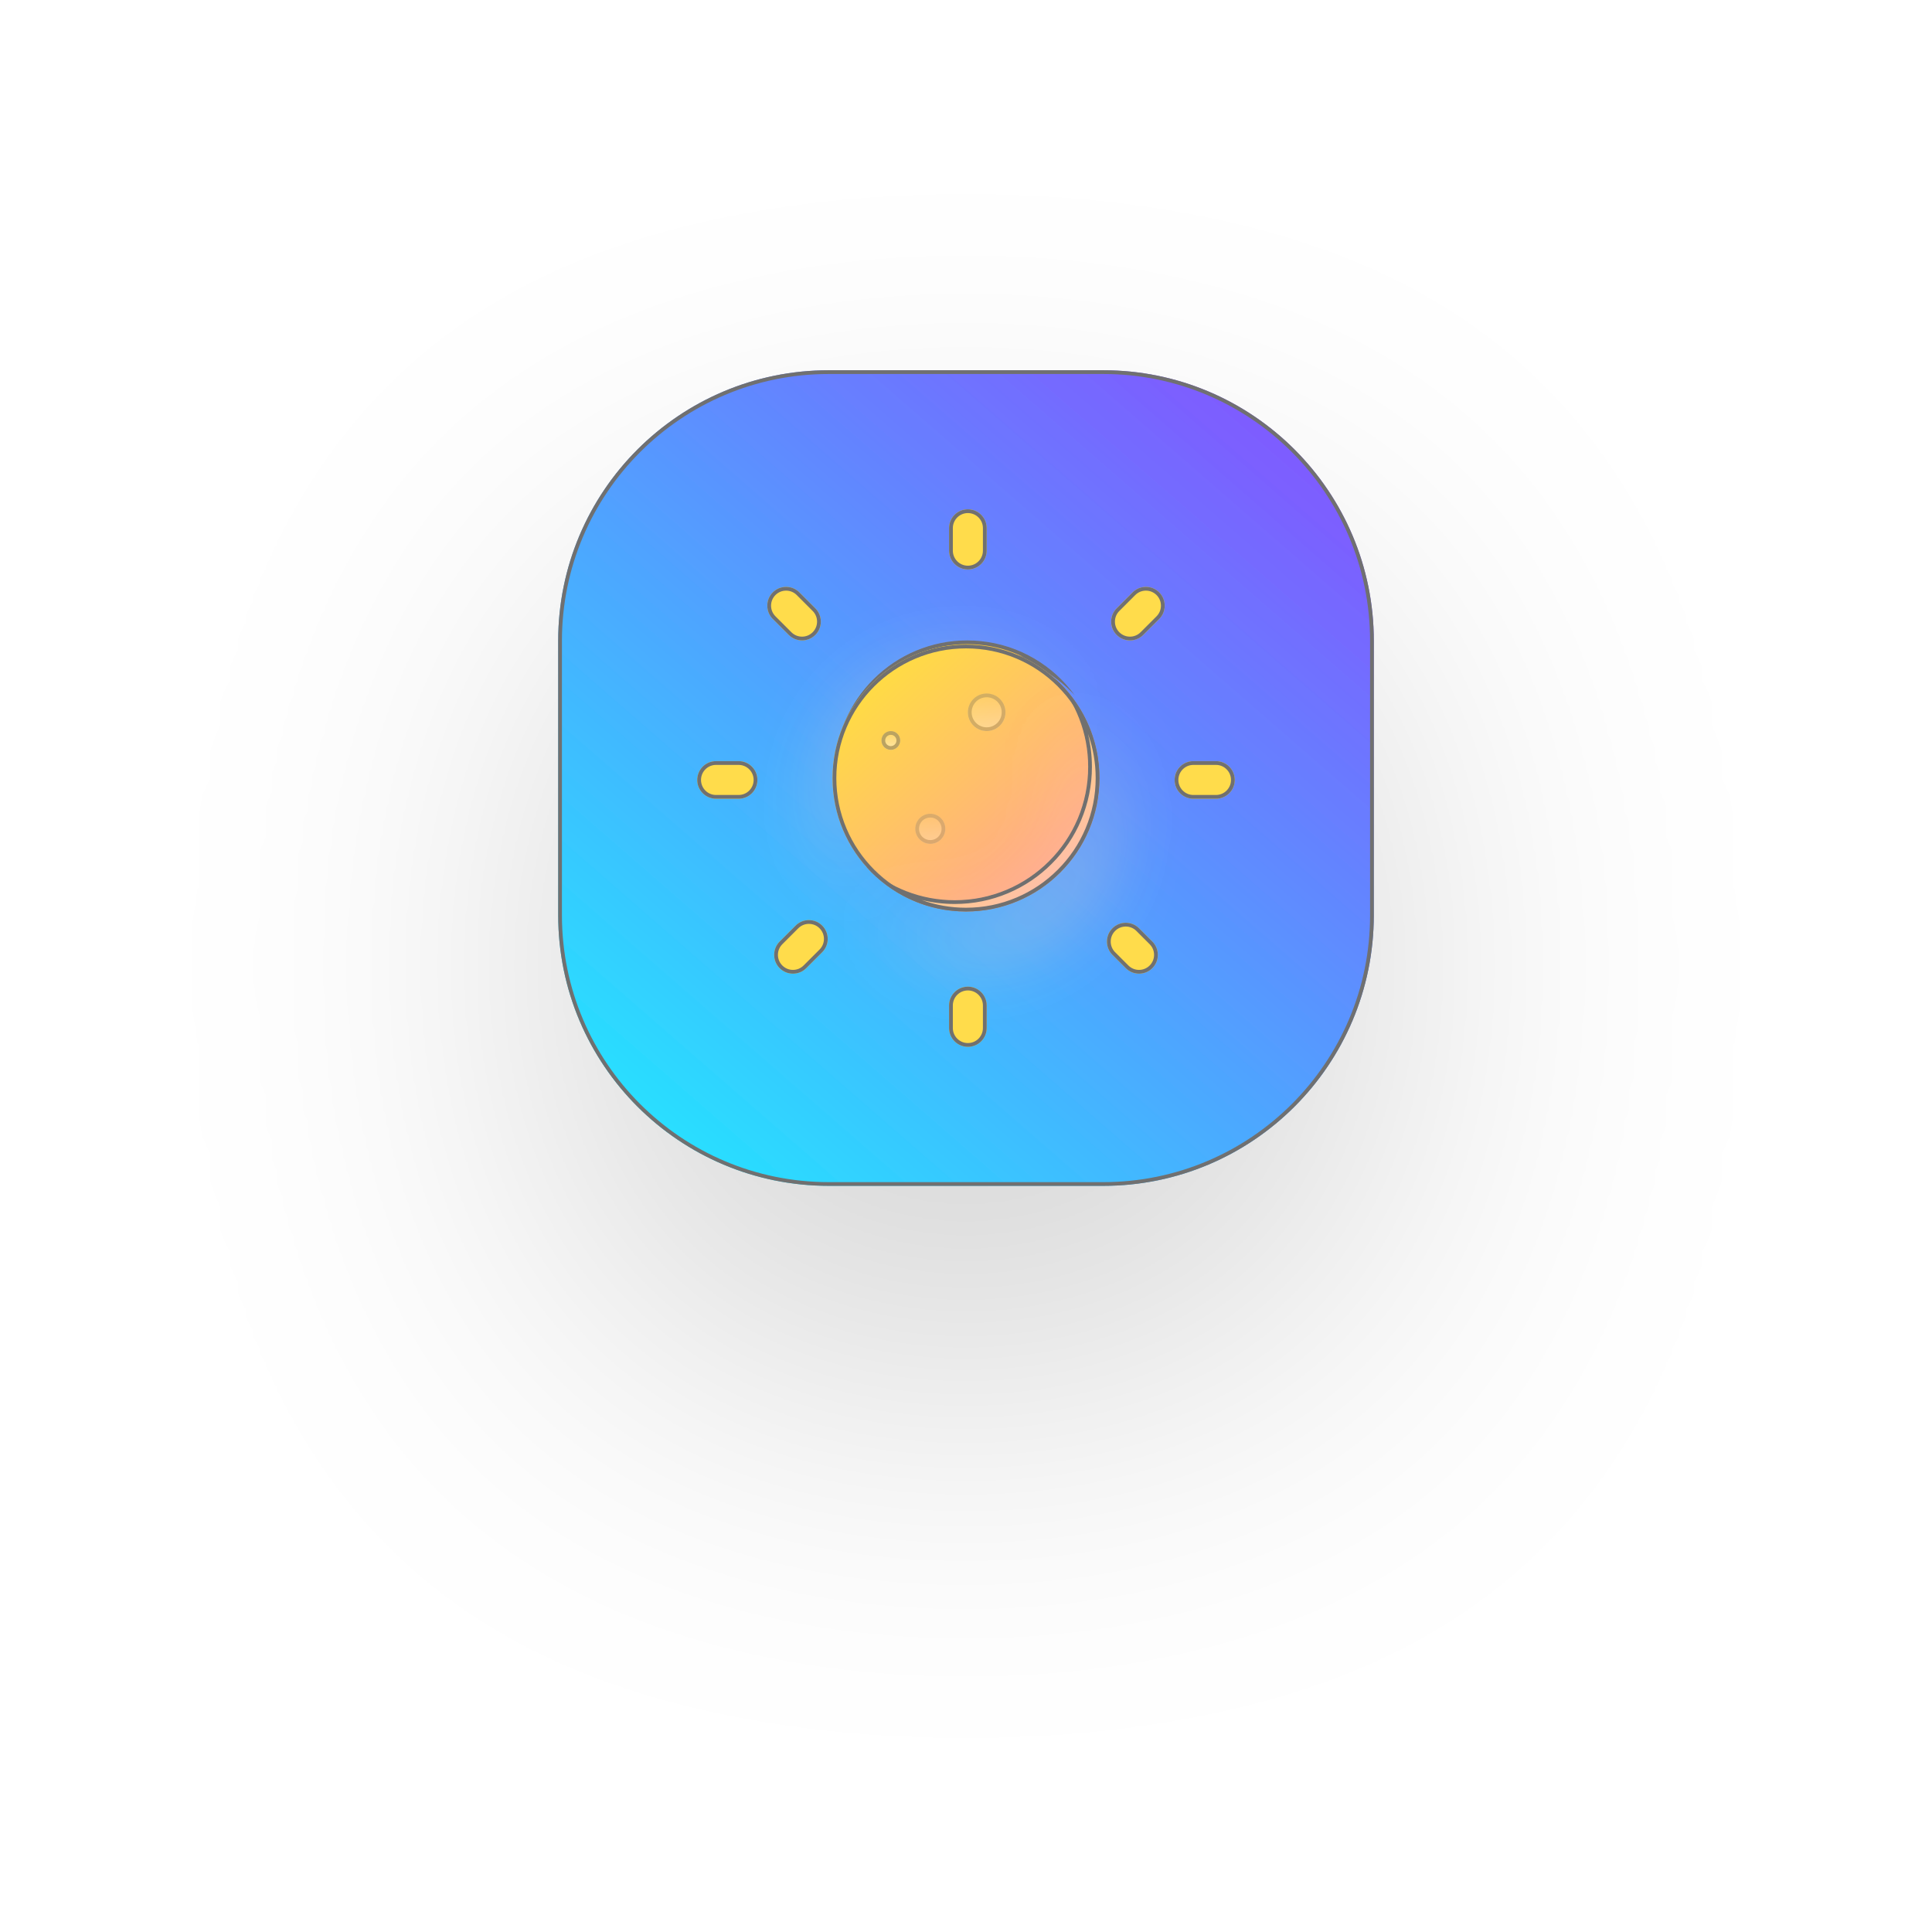
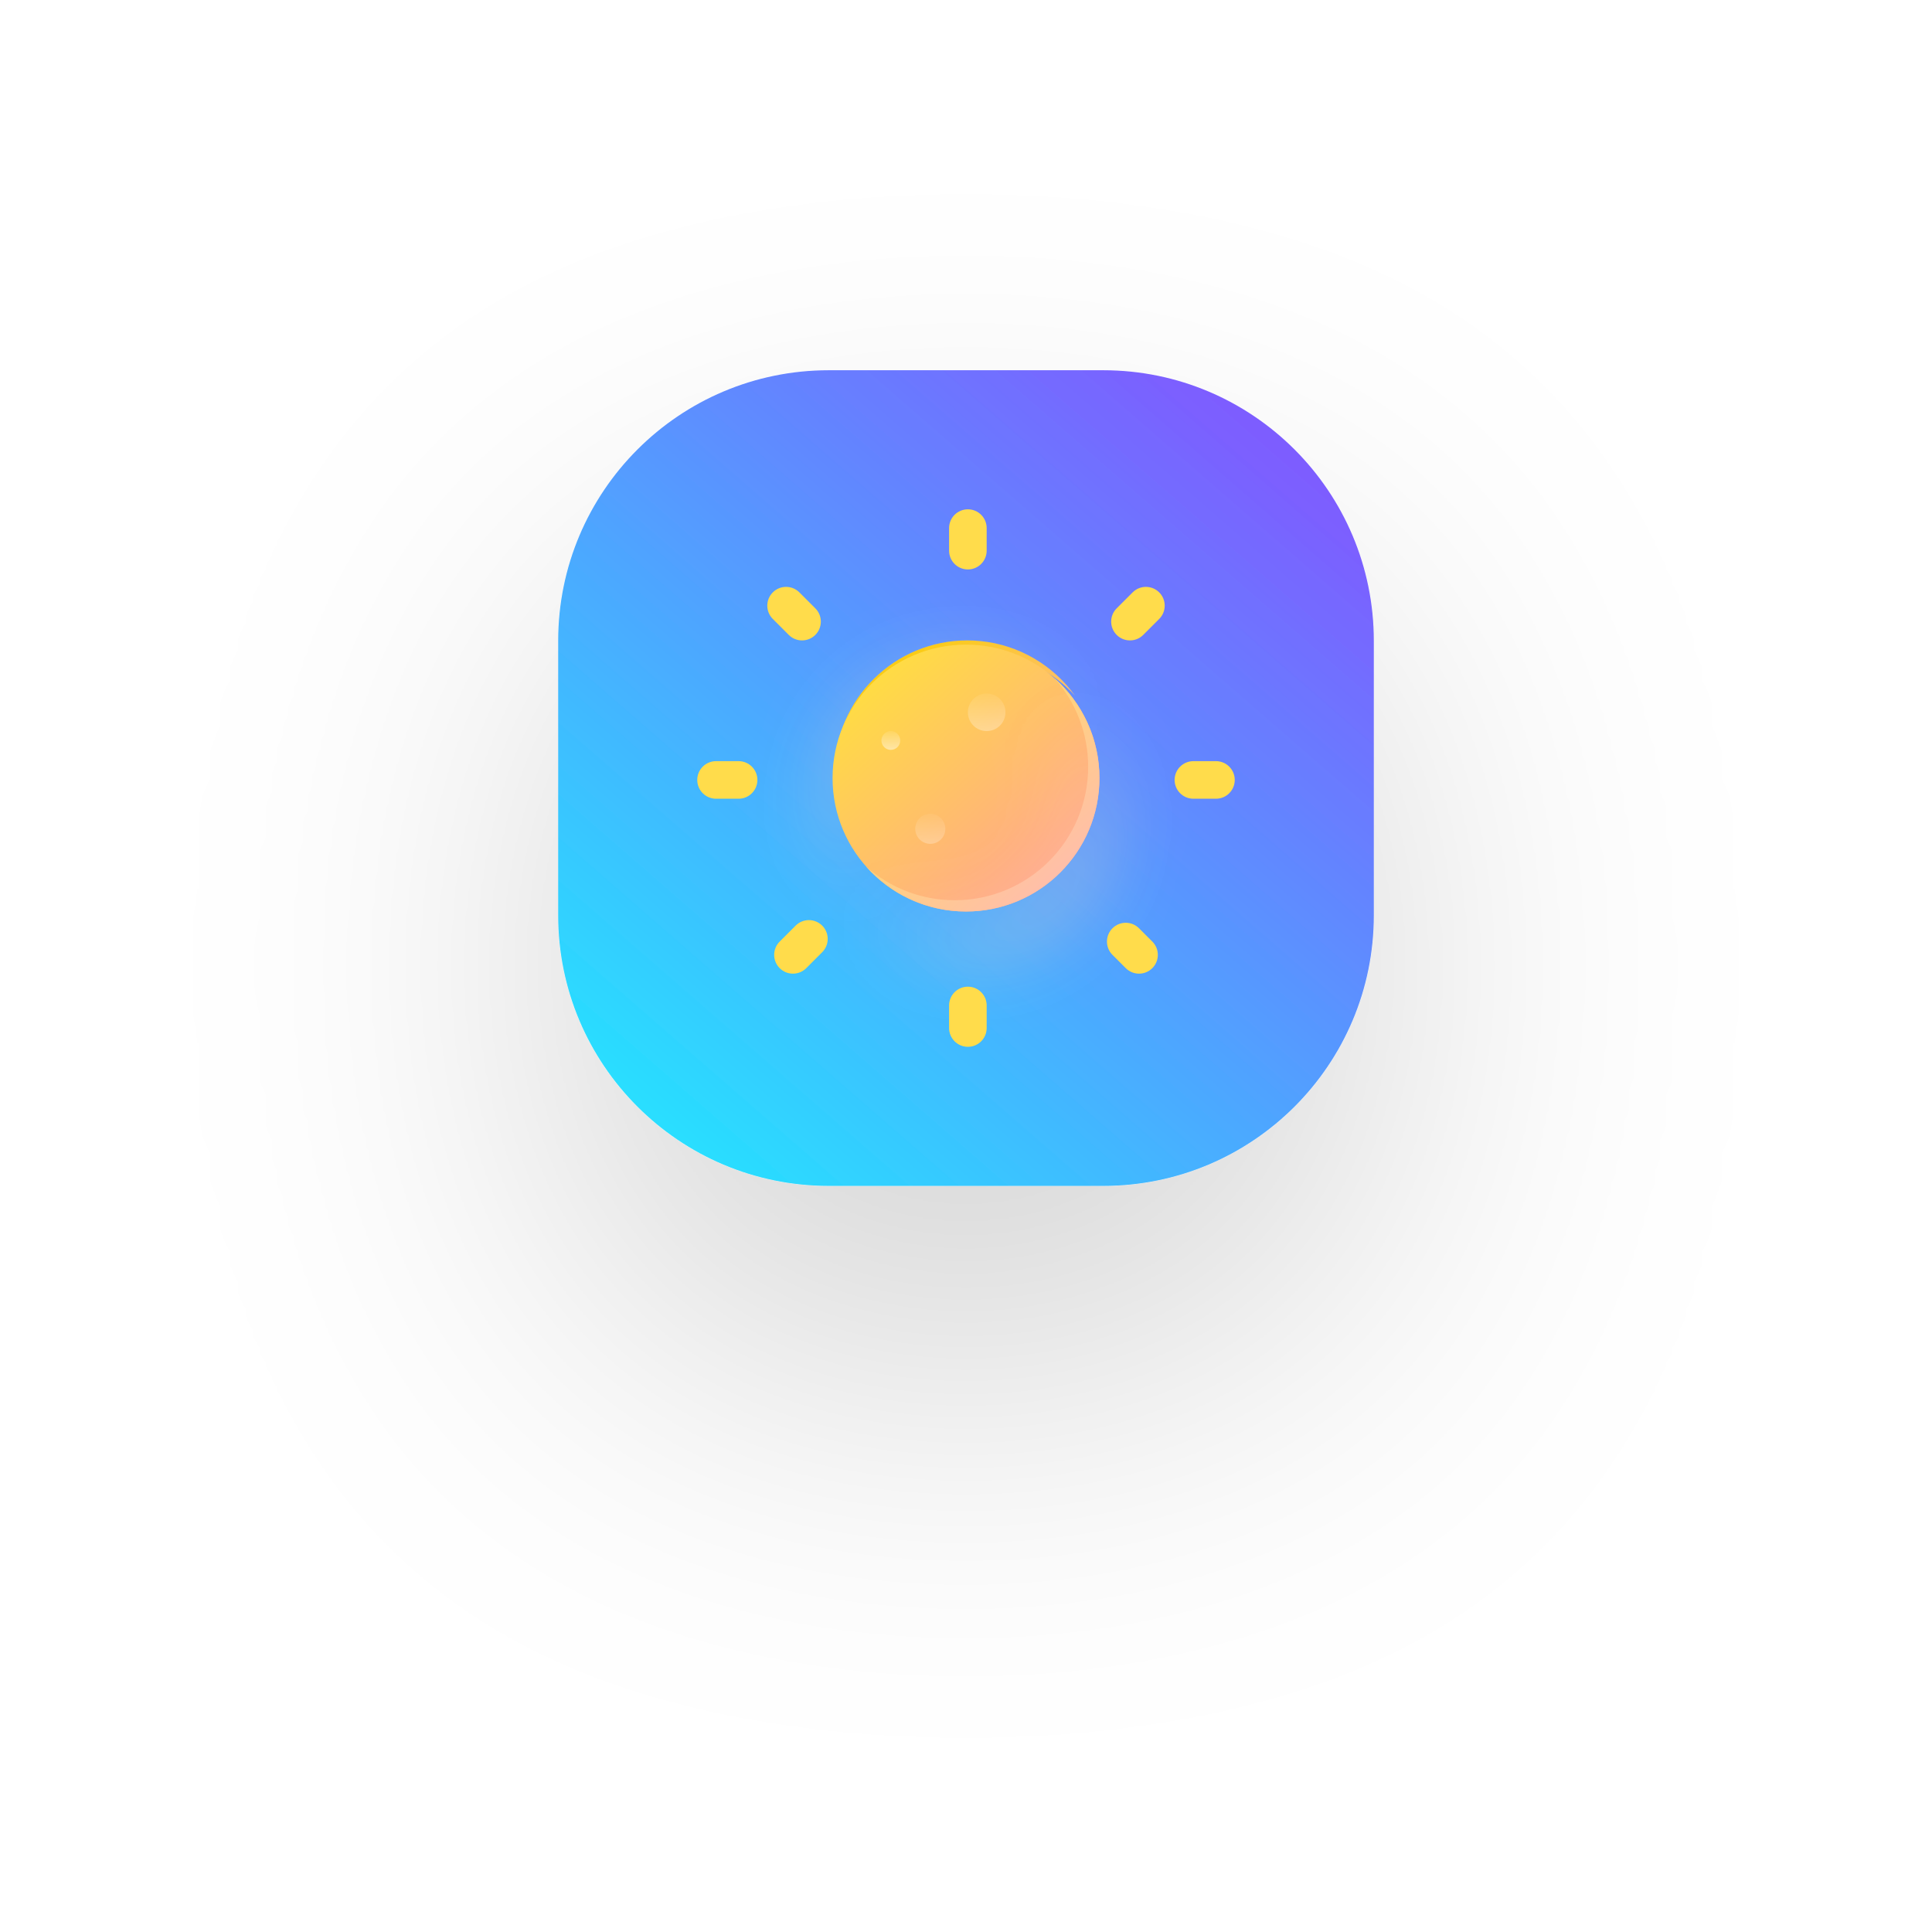
<svg xmlns="http://www.w3.org/2000/svg" width="514" height="514" viewBox="0 0 514 514">
  <defs>
-     <style>
-       .cls-1, .cls-3, .cls-5, .cls-6, .cls-7, .cls-8 {
-         stroke: #707070;
-       }
- 
-       .cls-1 {
-         fill: url(#linear-gradient);
-       }
- 
-       .cls-2 {
-         fill: url(#linear-gradient-2);
-       }
- 
-       .cls-3 {
-         fill: url(#linear-gradient-3);
-       }
- 
-       .cls-4 {
-         fill: url(#linear-gradient-4);
-       }
- 
-       .cls-5 {
-         fill: #ffdc4b;
-       }
- 
-       .cls-6 {
-         opacity: 0.478;
-       }
- 
-       .cls-6, .cls-7, .cls-8 {
-         fill: url(#linear-gradient-5);
-       }
- 
-       .cls-7 {
-         opacity: 0.31;
-       }
- 
-       .cls-8 {
-         opacity: 0.261;
-       }
- 
-       .cls-11, .cls-9 {
-         stroke: none;
-       }
- 
-       .cls-10 {
-         fill: none;
-       }
- 
-       .cls-11 {
-         fill: #707070;
-       }
- 
-       .cls-12 {
-         filter: url(#Subtraction_1);
-       }
- 
-       .cls-13 {
-         filter: url(#Subtraction_2);
-       }
- 
-       .cls-14 {
-         filter: url(#Rectangle_18);
-       }
-     </style>
    <linearGradient id="linear-gradient" x1="0.872" y1="0.093" x2="0.142" y2="0.932" gradientUnits="objectBoundingBox">
      <stop offset="0" stop-color="#7d5dff" />
      <stop offset="1" stop-color="#29deff" />
    </linearGradient>
    <filter id="Rectangle_18" x="0" y="0" width="514" height="514" filterUnits="userSpaceOnUse">
      <feOffset dy="50" input="SourceAlpha" />
      <feGaussianBlur stdDeviation="49.5" result="blur" />
      <feFlood flood-opacity="0.161" />
      <feComposite operator="in" in2="blur" />
      <feComposite in="SourceGraphic" />
    </filter>
    <linearGradient id="linear-gradient-2" x1="0.881" y1="0.863" x2="0.24" y2="0.176" gradientUnits="objectBoundingBox">
      <stop offset="0" stop-color="#facd0b" />
      <stop offset="1" stop-color="#ffb7a0" />
    </linearGradient>
    <filter id="Subtraction_2" x="188.368" y="147.37" width="128.205" height="128.203" filterUnits="userSpaceOnUse">
      <feOffset dy="10" input="SourceAlpha" />
      <feGaussianBlur stdDeviation="10" result="blur-2" />
      <feFlood flood-color="#ffddbc" />
      <feComposite operator="in" in2="blur-2" />
      <feComposite in="SourceGraphic" />
    </filter>
    <linearGradient id="linear-gradient-3" x1="0.184" y1="0.127" x2="0.839" y2="0.848" gradientUnits="objectBoundingBox">
      <stop offset="0" stop-color="#ffdb45" />
      <stop offset="1" stop-color="#ffa68b" />
    </linearGradient>
    <linearGradient id="linear-gradient-4" x1="0.184" y1="0.127" x2="0.839" y2="0.848" gradientUnits="objectBoundingBox">
      <stop offset="0" stop-color="#ffe05d" />
      <stop offset="1" stop-color="#ffbeaa" />
    </linearGradient>
    <filter id="Subtraction_1" x="200.441" y="160.444" width="122.059" height="122.056" filterUnits="userSpaceOnUse">
      <feOffset dy="10" input="SourceAlpha" />
      <feGaussianBlur stdDeviation="10" result="blur-3" />
      <feFlood flood-color="#ffddbc" />
      <feComposite operator="in" in2="blur-3" />
      <feComposite in="SourceGraphic" />
    </filter>
    <linearGradient id="linear-gradient-5" x1="0.5" x2="0.5" y2="1" gradientUnits="objectBoundingBox">
      <stop offset="0" stop-color="#fff" stop-opacity="0.2" />
      <stop offset="1" stop-color="#fff" />
    </linearGradient>
  </defs>
  <g id="sunny" transform="translate(-343.5 -85.5)">
-     <g class="cls-14" transform="matrix(1, 0, 0, 1, 343.5, 85.5)">
-       <g id="Rectangle_18-2" data-name="Rectangle 18" class="cls-1" transform="translate(148.5 98.5)">
-         <rect class="cls-9" width="217" height="217" rx="72" />
-         <rect class="cls-10" x="0.5" y="0.5" width="216" height="216" rx="71.5" />
-       </g>
+     <g transform="matrix(1, 0, 0, 1, 343.5, 85.5)" filter="url(#Rectangle_18)">
+       <rect id="Rectangle_18-2" data-name="Rectangle 18" width="217" height="217" rx="72" transform="translate(148.5 98.5)" fill="url(#linear-gradient)" />
    </g>
    <g id="Group_24" data-name="Group 24" transform="translate(121 -184)">
      <g id="sun" transform="translate(19 215)">
-         <g class="cls-13" transform="matrix(1, 0, 0, 1, 203.5, 54.5)">
-           <g id="Subtraction_2-2" data-name="Subtraction 2" class="cls-2" transform="matrix(-0.99, -0.1, 0.1, -0.99, 296.96, 36.19)">
-             <path class="cls-9" d="M 22.5 -138.5 C 17.406 -138.5 12.496 -139.569 7.905 -141.678 C 6.057 -142.527 4.276 -143.543 2.598 -144.705 C 3.858 -144.034 5.16 -143.438 6.5 -142.919 C 10.643 -141.314 15.017 -140.5 19.5 -140.5 C 24.36 -140.5 29.074 -141.452 33.513 -143.33 C 37.8 -145.143 41.65 -147.738 44.956 -151.044 C 48.262 -154.35 50.857 -158.2 52.671 -162.487 C 54.548 -166.926 55.5 -171.64 55.5 -176.5 C 55.5 -180.982 54.686 -185.355 53.082 -189.498 C 52.563 -190.836 51.968 -192.137 51.298 -193.396 C 52.459 -191.719 53.473 -189.94 54.322 -188.093 C 56.43 -183.502 57.5 -178.592 57.5 -173.5 C 57.5 -168.775 56.574 -164.191 54.749 -159.877 C 52.987 -155.709 50.463 -151.966 47.249 -148.751 C 44.034 -145.537 40.291 -143.013 36.124 -141.25 C 31.809 -139.425 27.225 -138.5 22.5 -138.5 Z" />
-             <path class="cls-11" d="M 22.5 -139 C 27.158 -139 31.676 -139.912 35.929 -141.71 C 40.037 -143.448 43.726 -145.936 46.895 -149.105 C 50.064 -152.273 52.551 -155.963 54.289 -160.071 C 56.088 -164.324 57 -168.842 57 -173.5 C 57 -177.57 56.307 -181.521 54.937 -185.282 C 55.643 -182.425 56 -179.486 56 -176.5 C 56 -171.573 55.035 -166.793 53.131 -162.292 C 51.293 -157.946 48.661 -154.043 45.309 -150.691 C 41.958 -147.339 38.054 -144.708 33.708 -142.869 C 29.207 -140.965 24.427 -140 19.5 -140 C 16.511 -140 13.568 -140.357 10.709 -141.065 C 14.473 -139.693 18.427 -139 22.5 -139 M 22.5 -138 C 17.334 -138 12.353 -139.084 7.696 -141.224 C 5.463 -142.25 3.327 -143.516 1.348 -144.986 C -0.615 -146.445 -2.434 -148.113 -4.059 -149.944 C -0.881 -147.122 2.732 -144.915 6.681 -143.385 C 10.766 -141.803 15.079 -141 19.5 -141 C 24.293 -141 28.942 -141.939 33.318 -143.79 C 37.545 -145.578 41.342 -148.138 44.602 -151.398 C 47.862 -154.658 50.422 -158.455 52.21 -162.682 C 54.061 -167.059 55 -171.708 55 -176.5 C 55 -180.92 54.198 -185.232 52.615 -189.317 C 51.087 -193.263 48.881 -196.876 46.059 -200.056 C 47.892 -198.429 49.559 -196.609 51.015 -194.649 C 52.485 -192.67 53.75 -190.535 54.776 -188.301 C 56.915 -183.645 58 -178.665 58 -173.5 C 58 -168.708 57.061 -164.058 55.21 -159.682 C 53.422 -155.454 50.862 -151.658 47.602 -148.398 C 44.342 -145.137 40.546 -142.578 36.318 -140.79 C 31.942 -138.938 27.293 -138 22.5 -138 Z" />
-           </g>
+         <g transform="matrix(1, 0, 0, 1, 203.5, 54.5)" filter="url(#Subtraction_2)">
+           <path id="Subtraction_2-2" data-name="Subtraction 2" d="M22.5-138a35.212,35.212,0,0,1-14.8-3.224,35.542,35.542,0,0,1-6.348-3.762,35.767,35.767,0,0,1-5.407-4.958,35.372,35.372,0,0,0,10.74,6.558A35.348,35.348,0,0,0,19.5-141a35.277,35.277,0,0,0,13.818-2.79A35.382,35.382,0,0,0,44.6-151.4a35.382,35.382,0,0,0,7.608-11.284A35.277,35.277,0,0,0,55-176.5a35.346,35.346,0,0,0-2.385-12.817,35.38,35.38,0,0,0-6.556-10.739,35.771,35.771,0,0,1,4.956,5.407,35.549,35.549,0,0,1,3.761,6.348A35.21,35.21,0,0,1,58-173.5a35.28,35.28,0,0,1-2.79,13.818A35.381,35.381,0,0,1,47.6-148.4a35.38,35.38,0,0,1-11.284,7.608A35.278,35.278,0,0,1,22.5-138Z" transform="matrix(-0.99, -0.1, 0.1, -0.99, 296.96, 36.19)" fill="url(#linear-gradient-2)" />
        </g>
-         <g id="Ellipse_39" data-name="Ellipse 39" class="cls-3" transform="translate(425 226)">
-           <circle class="cls-9" cx="35.5" cy="35.5" r="35.5" />
-           <circle class="cls-10" cx="35.5" cy="35.5" r="35" />
+         <circle id="Ellipse_39" data-name="Ellipse 39" cx="35.5" cy="35.5" r="35.5" transform="translate(425 226)" fill="url(#linear-gradient-3)" />
+         <g transform="matrix(1, 0, 0, 1, 203.5, 54.5)" filter="url(#Subtraction_1)">
+           <path id="Subtraction_1-2" data-name="Subtraction 1" d="M22.5-138a35.212,35.212,0,0,1-14.8-3.224,35.542,35.542,0,0,1-6.348-3.762,35.767,35.767,0,0,1-5.407-4.958,35.372,35.372,0,0,0,10.74,6.558A35.348,35.348,0,0,0,19.5-141a35.277,35.277,0,0,0,13.818-2.79A35.382,35.382,0,0,0,44.6-151.4a35.382,35.382,0,0,0,7.608-11.284A35.277,35.277,0,0,0,55-176.5a35.346,35.346,0,0,0-2.385-12.817,35.38,35.38,0,0,0-6.556-10.739,35.771,35.771,0,0,1,4.956,5.407,35.549,35.549,0,0,1,3.761,6.348A35.21,35.21,0,0,1,58-173.5a35.28,35.28,0,0,1-2.79,13.818A35.381,35.381,0,0,1,47.6-148.4a35.38,35.38,0,0,1-11.284,7.608A35.278,35.278,0,0,1,22.5-138Z" transform="translate(234.5 380.5)" fill="url(#linear-gradient-4)" />
        </g>
-         <g class="cls-12" transform="matrix(1, 0, 0, 1, 203.5, 54.5)">
-           <g id="Subtraction_1-2" data-name="Subtraction 1" class="cls-4" transform="translate(234.5 380.5)">
-             <path class="cls-9" d="M 22.5 -138.5 C 17.406 -138.5 12.496 -139.569 7.905 -141.678 C 6.057 -142.527 4.276 -143.543 2.598 -144.705 C 3.858 -144.034 5.16 -143.438 6.5 -142.919 C 10.643 -141.314 15.017 -140.5 19.5 -140.5 C 24.36 -140.5 29.074 -141.452 33.513 -143.33 C 37.8 -145.143 41.65 -147.738 44.956 -151.044 C 48.262 -154.35 50.857 -158.2 52.671 -162.487 C 54.548 -166.926 55.5 -171.64 55.5 -176.5 C 55.5 -180.982 54.686 -185.355 53.082 -189.498 C 52.563 -190.836 51.968 -192.137 51.298 -193.396 C 52.459 -191.719 53.473 -189.94 54.322 -188.093 C 56.43 -183.502 57.5 -178.592 57.5 -173.5 C 57.5 -168.775 56.574 -164.191 54.749 -159.877 C 52.987 -155.709 50.463 -151.966 47.249 -148.751 C 44.034 -145.537 40.291 -143.013 36.124 -141.25 C 31.809 -139.425 27.225 -138.5 22.5 -138.5 Z" />
-             <path class="cls-11" d="M 22.5 -139 C 27.158 -139 31.676 -139.912 35.929 -141.71 C 40.037 -143.448 43.726 -145.936 46.895 -149.105 C 50.064 -152.273 52.551 -155.963 54.289 -160.071 C 56.088 -164.324 57 -168.842 57 -173.5 C 57 -177.57 56.307 -181.521 54.937 -185.282 C 55.643 -182.425 56 -179.486 56 -176.5 C 56 -171.573 55.035 -166.793 53.131 -162.292 C 51.293 -157.946 48.661 -154.043 45.309 -150.691 C 41.958 -147.339 38.054 -144.708 33.708 -142.869 C 29.207 -140.965 24.427 -140 19.5 -140 C 16.511 -140 13.568 -140.357 10.709 -141.065 C 14.473 -139.693 18.427 -139 22.5 -139 M 22.5 -138 C 17.334 -138 12.353 -139.084 7.696 -141.224 C 5.463 -142.25 3.327 -143.516 1.348 -144.986 C -0.615 -146.445 -2.434 -148.113 -4.059 -149.944 C -0.881 -147.122 2.732 -144.915 6.681 -143.385 C 10.766 -141.803 15.079 -141 19.5 -141 C 24.293 -141 28.942 -141.939 33.318 -143.79 C 37.545 -145.578 41.342 -148.138 44.602 -151.398 C 47.862 -154.658 50.422 -158.455 52.21 -162.682 C 54.061 -167.059 55 -171.708 55 -176.5 C 55 -180.92 54.198 -185.232 52.615 -189.317 C 51.087 -193.263 48.881 -196.876 46.059 -200.056 C 47.892 -198.429 49.559 -196.609 51.015 -194.649 C 52.485 -192.67 53.75 -190.535 54.776 -188.301 C 56.915 -183.645 58 -178.665 58 -173.5 C 58 -168.708 57.061 -164.058 55.21 -159.682 C 53.422 -155.454 50.862 -151.658 47.602 -148.398 C 44.342 -145.137 40.546 -142.578 36.318 -140.79 C 31.942 -138.938 27.293 -138 22.5 -138 Z" />
-           </g>
-         </g>
-         <g id="Rectangle_3" data-name="Rectangle 3" class="cls-5" transform="translate(389 257)">
-           <rect class="cls-9" width="16" height="10" rx="5" />
-           <rect class="cls-10" x="0.5" y="0.5" width="15" height="9" rx="4.5" />
-         </g>
-         <g id="Rectangle_4" data-name="Rectangle 4" class="cls-5" transform="translate(466 190) rotate(90)">
-           <rect class="cls-9" width="16" height="10" rx="5" />
-           <rect class="cls-10" x="0.5" y="0.5" width="15" height="9" rx="4.5" />
-         </g>
-         <g id="Rectangle_5" data-name="Rectangle 5" class="cls-5" transform="translate(516 257)">
-           <rect class="cls-9" width="16" height="10" rx="5" />
-           <rect class="cls-10" x="0.5" y="0.5" width="15" height="9" rx="4.5" />
-         </g>
-         <g id="Rectangle_6" data-name="Rectangle 6" class="cls-5" transform="translate(412.636 208.565) rotate(45)">
-           <rect class="cls-9" width="16" height="10" rx="5" />
-           <rect class="cls-10" x="0.5" y="0.5" width="15" height="9" rx="4.5" />
-         </g>
-         <g id="Rectangle_7" data-name="Rectangle 7" class="cls-5" transform="translate(466 317) rotate(90)">
-           <rect class="cls-9" width="16" height="10" rx="5" />
-           <rect class="cls-10" x="0.5" y="0.5" width="15" height="9" rx="4.5" />
-         </g>
-         <g id="Rectangle_8" data-name="Rectangle 8" class="cls-5" transform="translate(515.435 215.636) rotate(135)">
-           <rect class="cls-9" width="16" height="10" rx="5" />
-           <rect class="cls-10" x="0.5" y="0.5" width="15" height="9" rx="4.5" />
-         </g>
-         <g id="Rectangle_9" data-name="Rectangle 9" class="cls-5" transform="translate(503 297.929) rotate(45)">
-           <rect class="cls-9" width="15" height="10" rx="5" />
-           <rect class="cls-10" x="0.5" y="0.5" width="14" height="9" rx="4.5" />
-         </g>
-         <g id="Rectangle_10" data-name="Rectangle 10" class="cls-5" transform="translate(425.778 304.293) rotate(135)">
-           <rect class="cls-9" width="16" height="10" rx="5" />
-           <rect class="cls-10" x="0.5" y="0.5" width="15" height="9" rx="4.5" />
-         </g>
+         <rect id="Rectangle_3" data-name="Rectangle 3" width="16" height="10" rx="5" transform="translate(389 257)" fill="#ffdc4b" />
+         <rect id="Rectangle_4" data-name="Rectangle 4" width="16" height="10" rx="5" transform="translate(466 190) rotate(90)" fill="#ffdc4b" />
+         <rect id="Rectangle_5" data-name="Rectangle 5" width="16" height="10" rx="5" transform="translate(516 257)" fill="#ffdc4b" />
+         <rect id="Rectangle_6" data-name="Rectangle 6" width="16" height="10" rx="5" transform="translate(412.636 208.565) rotate(45)" fill="#ffdc4b" />
+         <rect id="Rectangle_7" data-name="Rectangle 7" width="16" height="10" rx="5" transform="translate(466 317) rotate(90)" fill="#ffdc4b" />
+         <rect id="Rectangle_8" data-name="Rectangle 8" width="16" height="10" rx="5" transform="translate(515.435 215.636) rotate(135)" fill="#ffdc4b" />
+         <rect id="Rectangle_9" data-name="Rectangle 9" width="15" height="10" rx="5" transform="translate(503 297.929) rotate(45)" fill="#ffdc4b" />
+         <rect id="Rectangle_10" data-name="Rectangle 10" width="16" height="10" rx="5" transform="translate(425.778 304.293) rotate(135)" fill="#ffdc4b" />
      </g>
-       <g id="Ellipse_44" data-name="Ellipse 44" class="cls-6" transform="translate(457 464)">
-         <circle class="cls-9" cx="2.5" cy="2.5" r="2.5" />
-         <circle class="cls-10" cx="2.5" cy="2.5" r="2" />
-       </g>
-       <g id="Ellipse_45" data-name="Ellipse 45" class="cls-7" transform="translate(480 454)">
-         <circle class="cls-9" cx="5" cy="5" r="5" />
-         <circle class="cls-10" cx="5" cy="5" r="4.5" />
-       </g>
-       <g id="Ellipse_46" data-name="Ellipse 46" class="cls-8" transform="translate(466 486)">
-         <circle class="cls-9" cx="4" cy="4" r="4" />
-         <circle class="cls-10" cx="4" cy="4" r="3.5" />
-       </g>
+       <circle id="Ellipse_44" data-name="Ellipse 44" cx="2.5" cy="2.5" r="2.5" transform="translate(457 464)" opacity="0.478" fill="url(#linear-gradient-5)" />
+       <circle id="Ellipse_45" data-name="Ellipse 45" cx="5" cy="5" r="5" transform="translate(480 454)" opacity="0.31" fill="url(#linear-gradient-5)" />
+       <circle id="Ellipse_46" data-name="Ellipse 46" cx="4" cy="4" r="4" transform="translate(466 486)" opacity="0.261" fill="url(#linear-gradient-5)" />
    </g>
  </g>
</svg>
